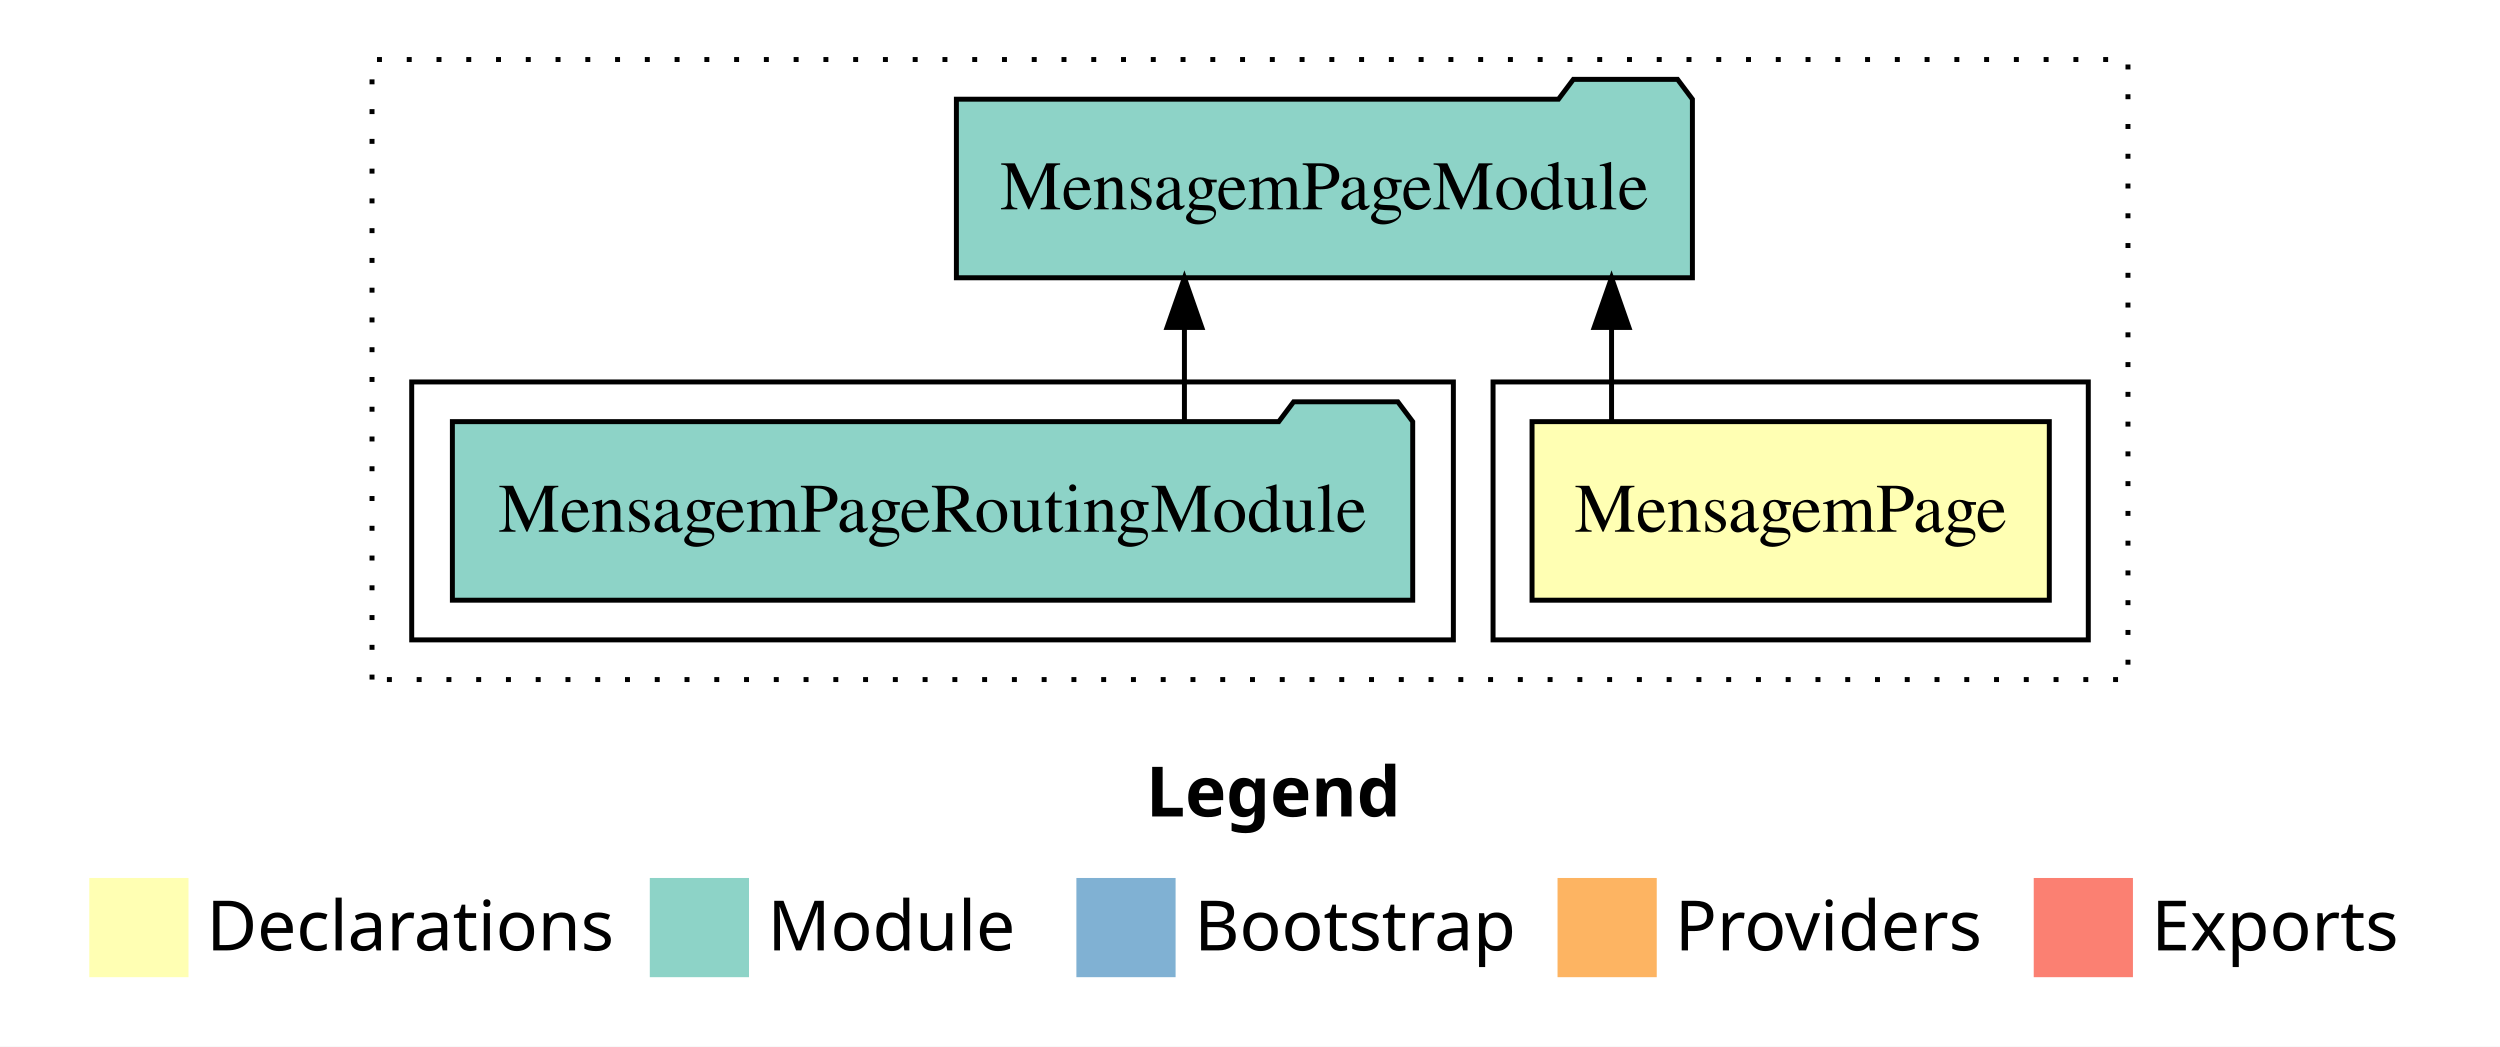
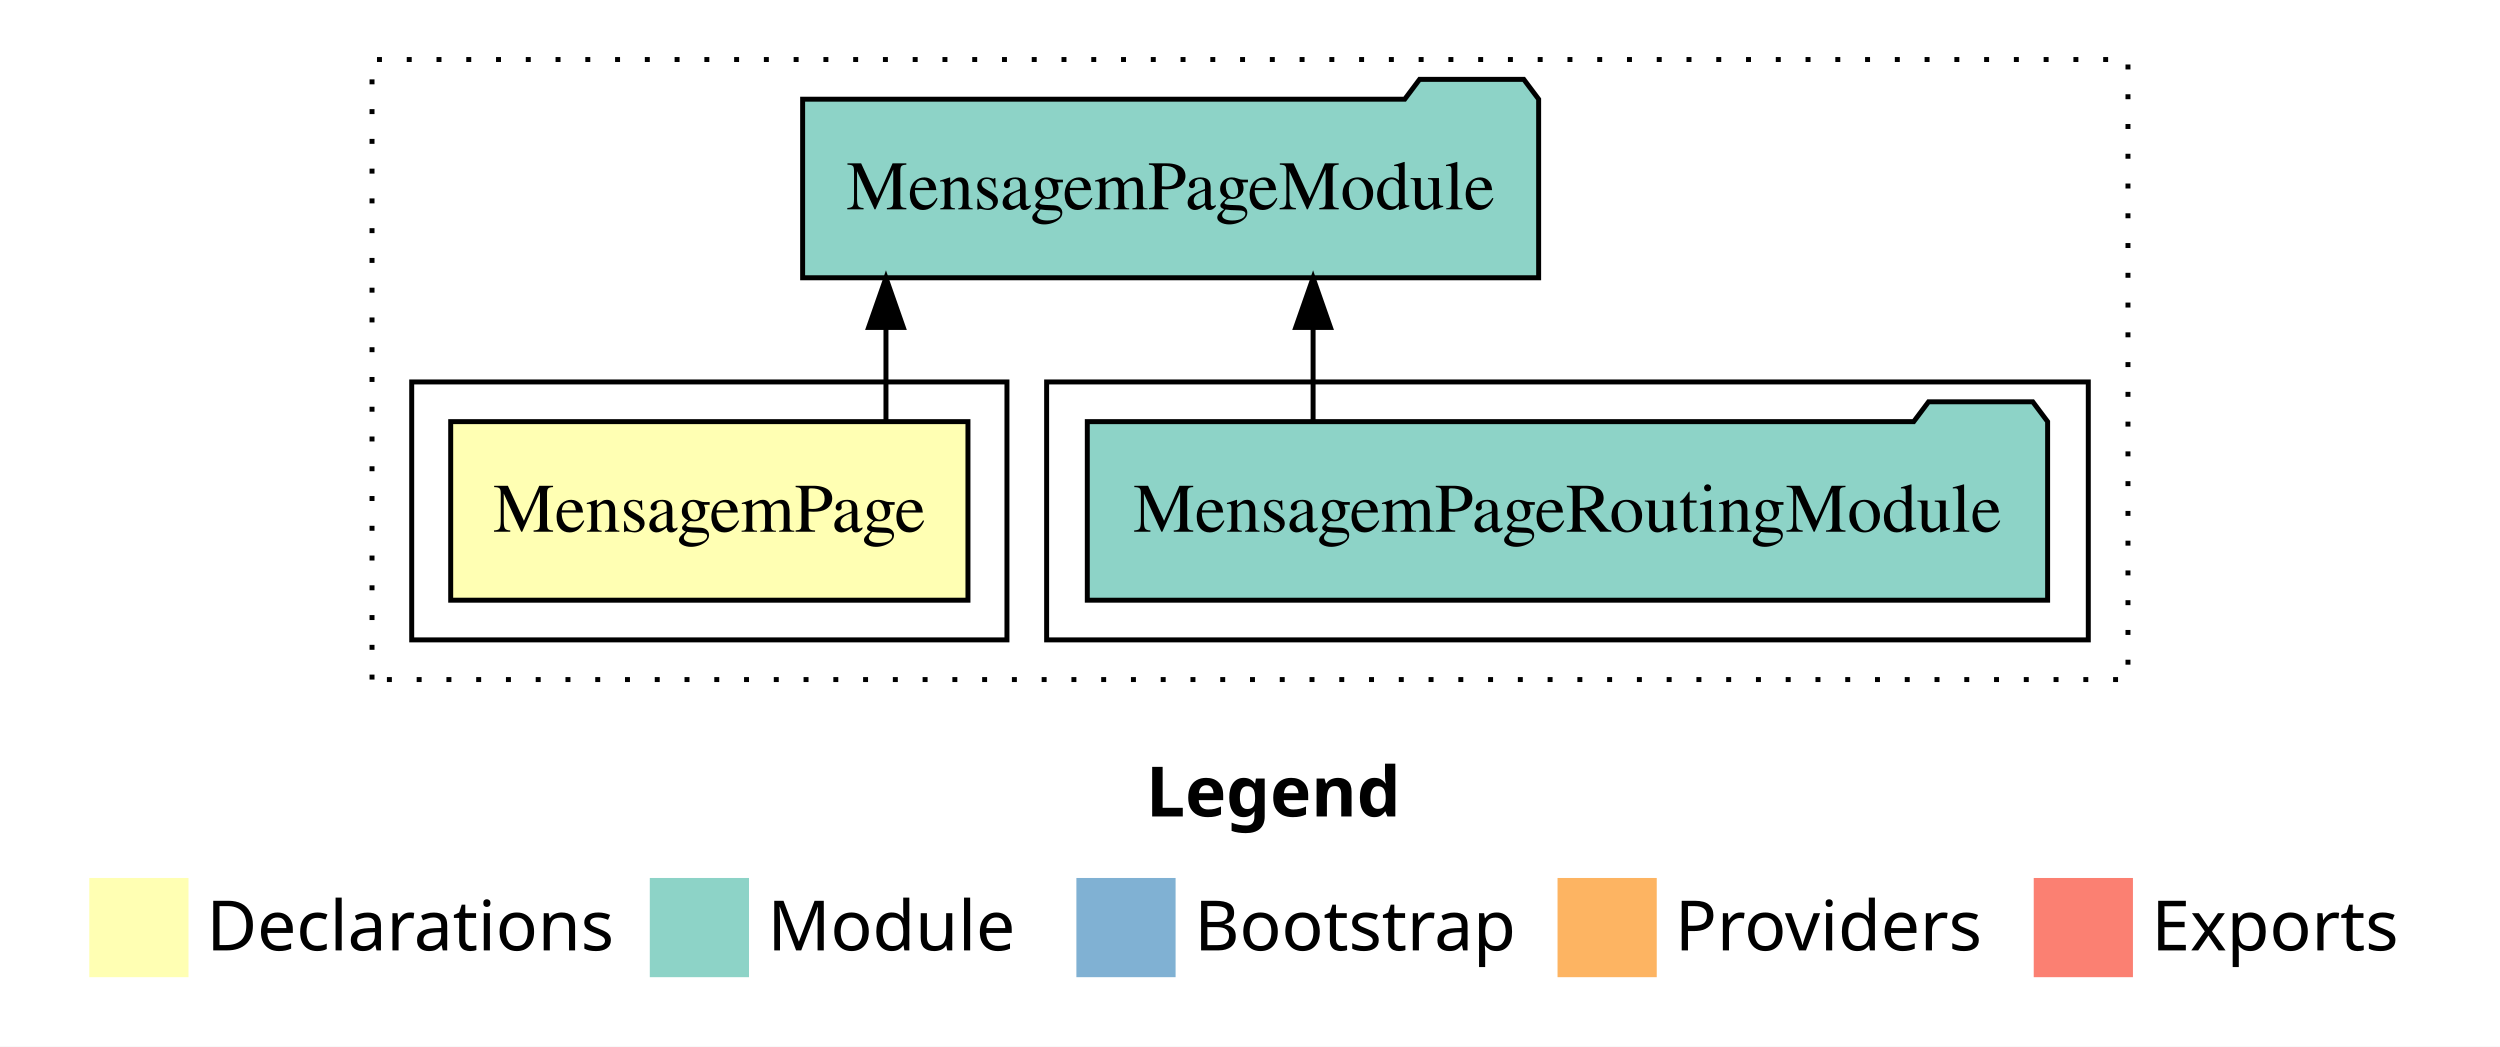
<svg xmlns="http://www.w3.org/2000/svg" width="504pt" height="211pt" viewBox="0.00 0.00 504.00 211.00">
  <g id="graph0" class="graph" transform="scale(1 1) rotate(0) translate(4 207)">
    <polygon fill="white" stroke="transparent" points="-4,4 -4,-207 500,-207 500,4 -4,4" />
    <text text-anchor="start" x="227.01" y="-42.4" font-family="Times-12" font-weight="bold" font-size="14.00">Legend</text>
    <polygon fill="#ffffb3" stroke="transparent" points="14,-10 14,-30 34,-30 34,-10 14,-10" />
    <text text-anchor="start" x="37.63" y="-15.4" font-family="Times-12" font-size="14.00">  Declarations</text>
    <polygon fill="#8dd3c7" stroke="transparent" points="127,-10 127,-30 147,-30 147,-10 127,-10" />
    <text text-anchor="start" x="150.73" y="-15.4" font-family="Times-12" font-size="14.00">  Module</text>
    <polygon fill="#80b1d3" stroke="transparent" points="213,-10 213,-30 233,-30 233,-10 213,-10" />
    <text text-anchor="start" x="236.78" y="-15.4" font-family="Times-12" font-size="14.00">  Bootstrap</text>
    <polygon fill="#fdb462" stroke="transparent" points="310,-10 310,-30 330,-30 330,-10 310,-10" />
    <text text-anchor="start" x="333.67" y="-15.4" font-family="Times-12" font-size="14.00">  Providers</text>
    <polygon fill="#fb8072" stroke="transparent" points="406,-10 406,-30 426,-30 426,-10 406,-10" />
    <text text-anchor="start" x="429.73" y="-15.4" font-family="Times-12" font-size="14.00">  Exports</text>
    <g id="clust1" class="cluster">
      <polygon fill="none" stroke="black" stroke-dasharray="1,5" points="71,-70 71,-195 425,-195 425,-70 71,-70" />
    </g>
+     <g id="clust4" class="cluster">
+       <polygon fill="none" stroke="black" points="207,-78 207,-130 417,-130 417,-78 207,-78" />
+     </g>
    <g id="clust2" class="cluster">
-       <polygon fill="none" stroke="black" points="297,-78 297,-130 417,-130 417,-78 297,-78" />
-     </g>
-     <g id="clust4" class="cluster">
-       <polygon fill="none" stroke="black" points="79,-78 79,-130 289,-130 289,-78 79,-78" />
+       <polygon fill="none" stroke="black" points="79,-78 79,-130 199,-130 199,-78 79,-78" />
    </g>
    <g id="node1" class="node">
-       <polygon fill="#ffffb3" stroke="black" points="409.14,-122 304.86,-122 304.86,-86 409.14,-86 409.14,-122" />
-       <text text-anchor="middle" x="357" y="-99.8" font-family="Times,serif" font-size="14.00">MensagemPage</text>
+       <polygon fill="#ffffb3" stroke="black" points="191.14,-122 86.86,-122 86.86,-86 191.14,-86 191.14,-122" />
+       <text text-anchor="middle" x="139" y="-99.8" font-family="Times,serif" font-size="14.00">MensagemPage</text>
    </g>
    <g id="node2" class="node">
-       <polygon fill="#8dd3c7" stroke="black" points="337.19,-187 334.19,-191 313.19,-191 310.19,-187 188.81,-187 188.81,-151 337.19,-151 337.19,-187" />
-       <text text-anchor="middle" x="263" y="-164.8" font-family="Times,serif" font-size="14.00">MensagemPageModule</text>
+       <polygon fill="#8dd3c7" stroke="black" points="306.19,-187 303.19,-191 282.19,-191 279.19,-187 157.81,-187 157.81,-151 306.19,-151 306.19,-187" />
+       <text text-anchor="middle" x="232" y="-164.8" font-family="Times,serif" font-size="14.00">MensagemPageModule</text>
    </g>
    <g id="edge1" class="edge">
-       <path fill="none" stroke="black" d="M320.89,-122.11C320.89,-122.11 320.89,-140.99 320.89,-140.99" />
-       <polygon fill="black" stroke="black" points="317.39,-140.99 320.89,-150.99 324.39,-140.99 317.39,-140.99" />
+       <path fill="none" stroke="black" d="M174.61,-122.11C174.61,-122.11 174.61,-140.99 174.61,-140.99" />
+       <polygon fill="black" stroke="black" points="171.11,-140.99 174.61,-150.99 178.11,-140.99 171.11,-140.99" />
    </g>
    <g id="node3" class="node">
-       <polygon fill="#8dd3c7" stroke="black" points="280.8,-122 277.8,-126 256.8,-126 253.8,-122 87.2,-122 87.2,-86 280.8,-86 280.8,-122" />
-       <text text-anchor="middle" x="184" y="-99.8" font-family="Times,serif" font-size="14.00">MensagemPageRoutingModule</text>
+       <polygon fill="#8dd3c7" stroke="black" points="408.8,-122 405.8,-126 384.8,-126 381.8,-122 215.2,-122 215.2,-86 408.8,-86 408.8,-122" />
+       <text text-anchor="middle" x="312" y="-99.8" font-family="Times,serif" font-size="14.00">MensagemPageRoutingModule</text>
    </g>
    <g id="edge2" class="edge">
-       <path fill="none" stroke="black" d="M234.78,-122.11C234.78,-122.11 234.78,-140.99 234.78,-140.99" />
-       <polygon fill="black" stroke="black" points="231.28,-140.99 234.78,-150.99 238.28,-140.99 231.28,-140.99" />
+       <path fill="none" stroke="black" d="M260.72,-122.11C260.72,-122.11 260.72,-140.99 260.72,-140.99" />
+       <polygon fill="black" stroke="black" points="257.22,-140.99 260.72,-150.99 264.22,-140.99 257.22,-140.99" />
    </g>
  </g>
</svg>
